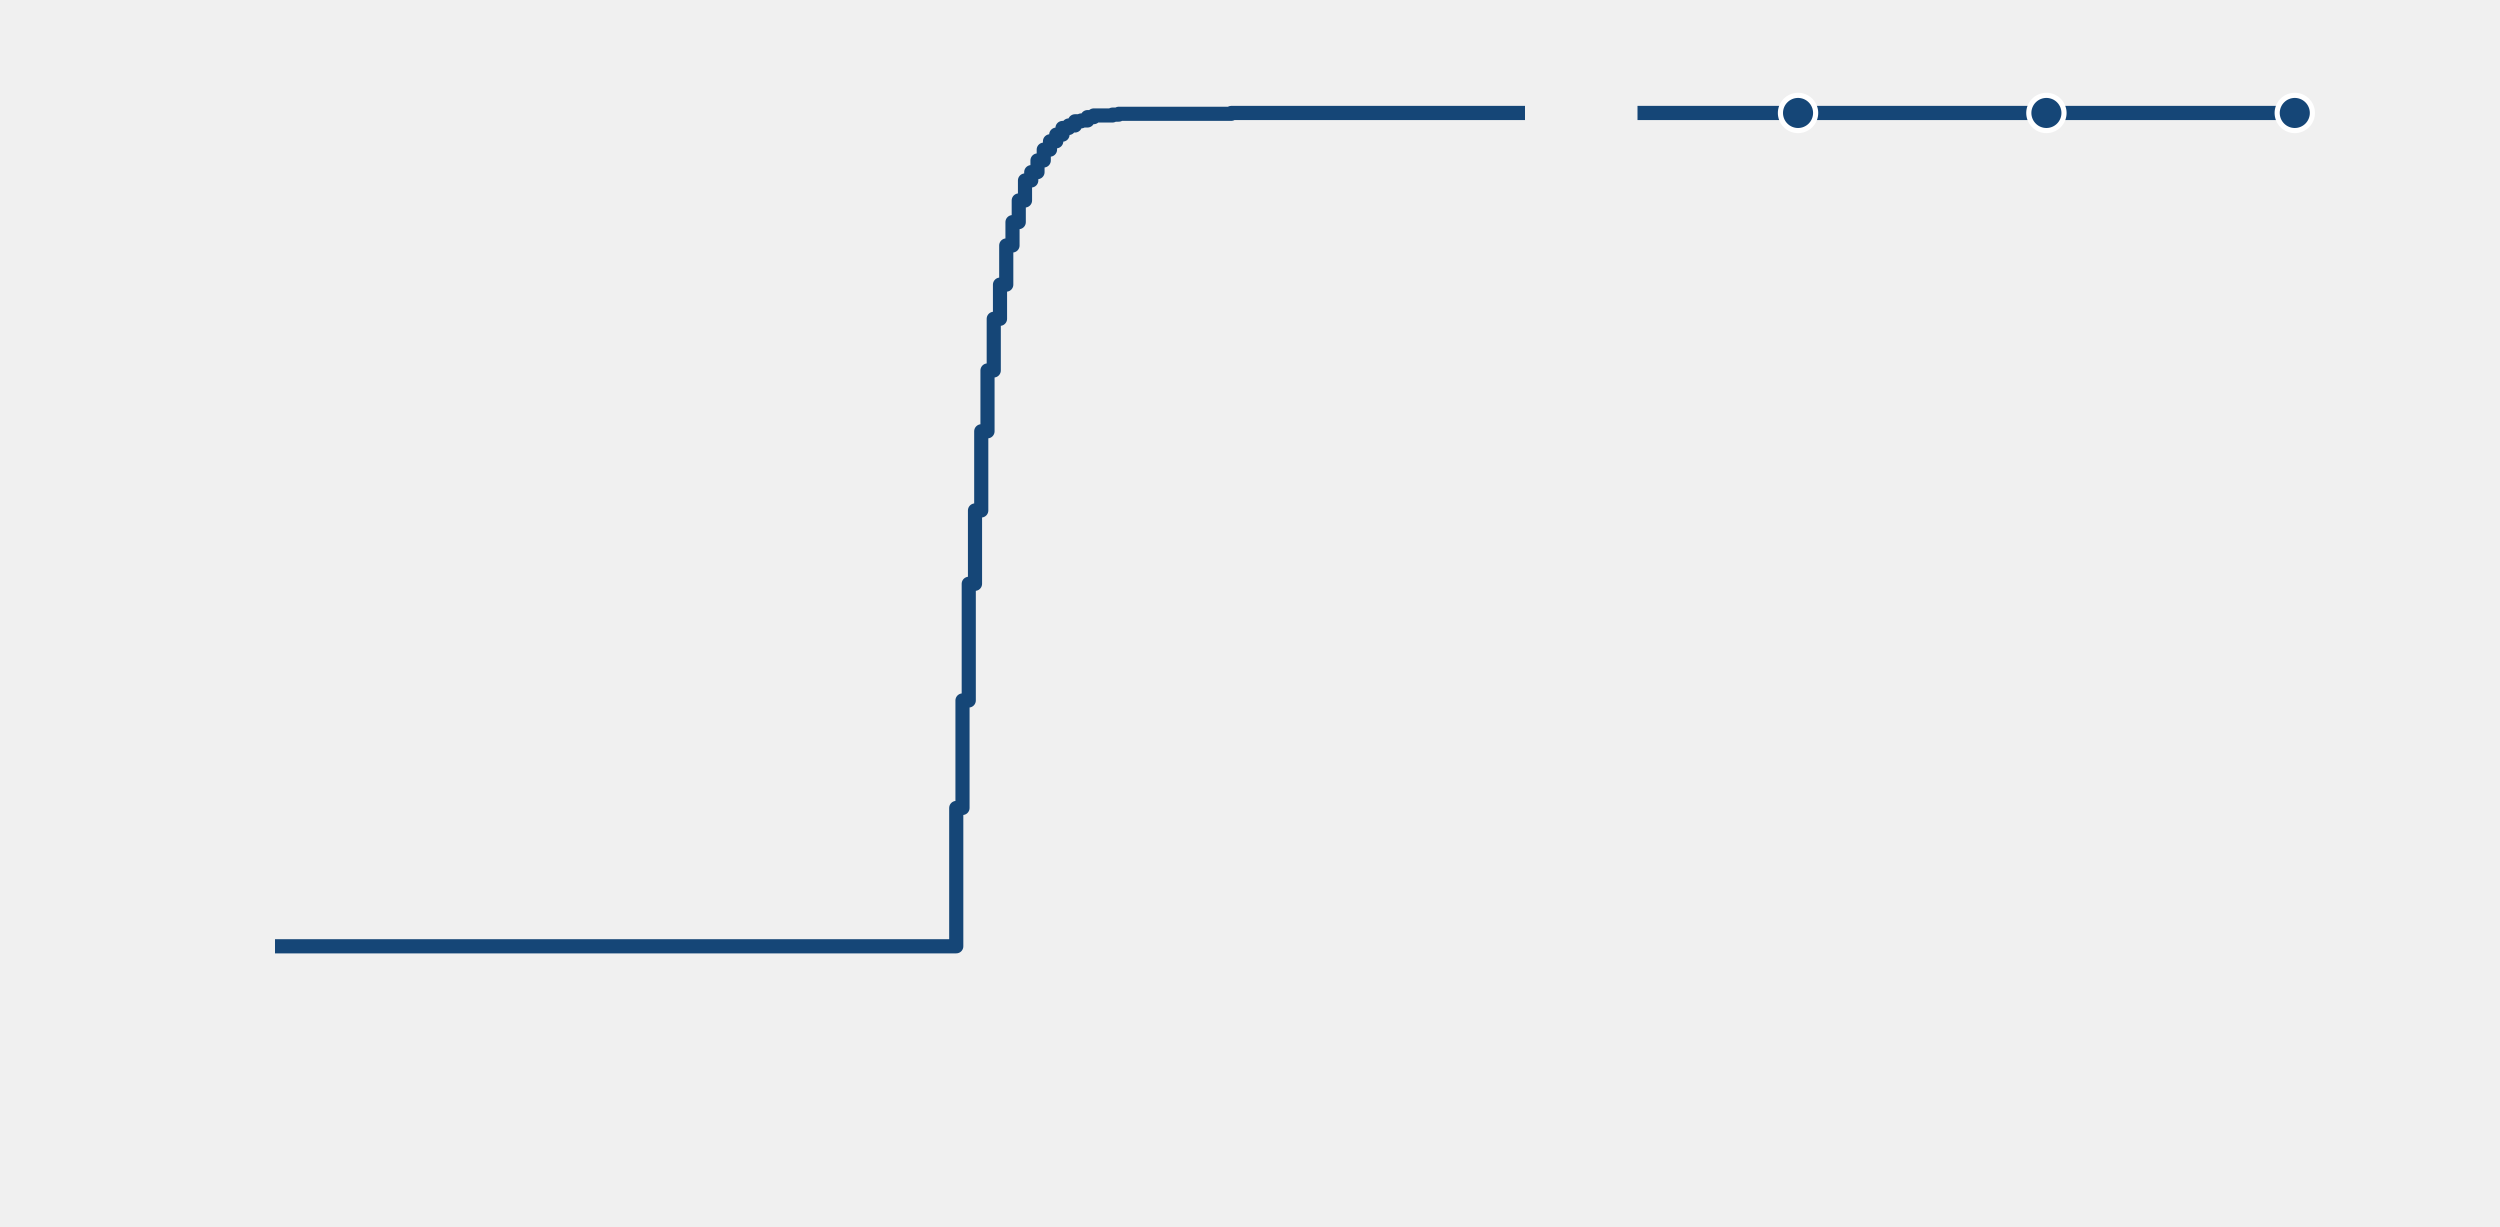
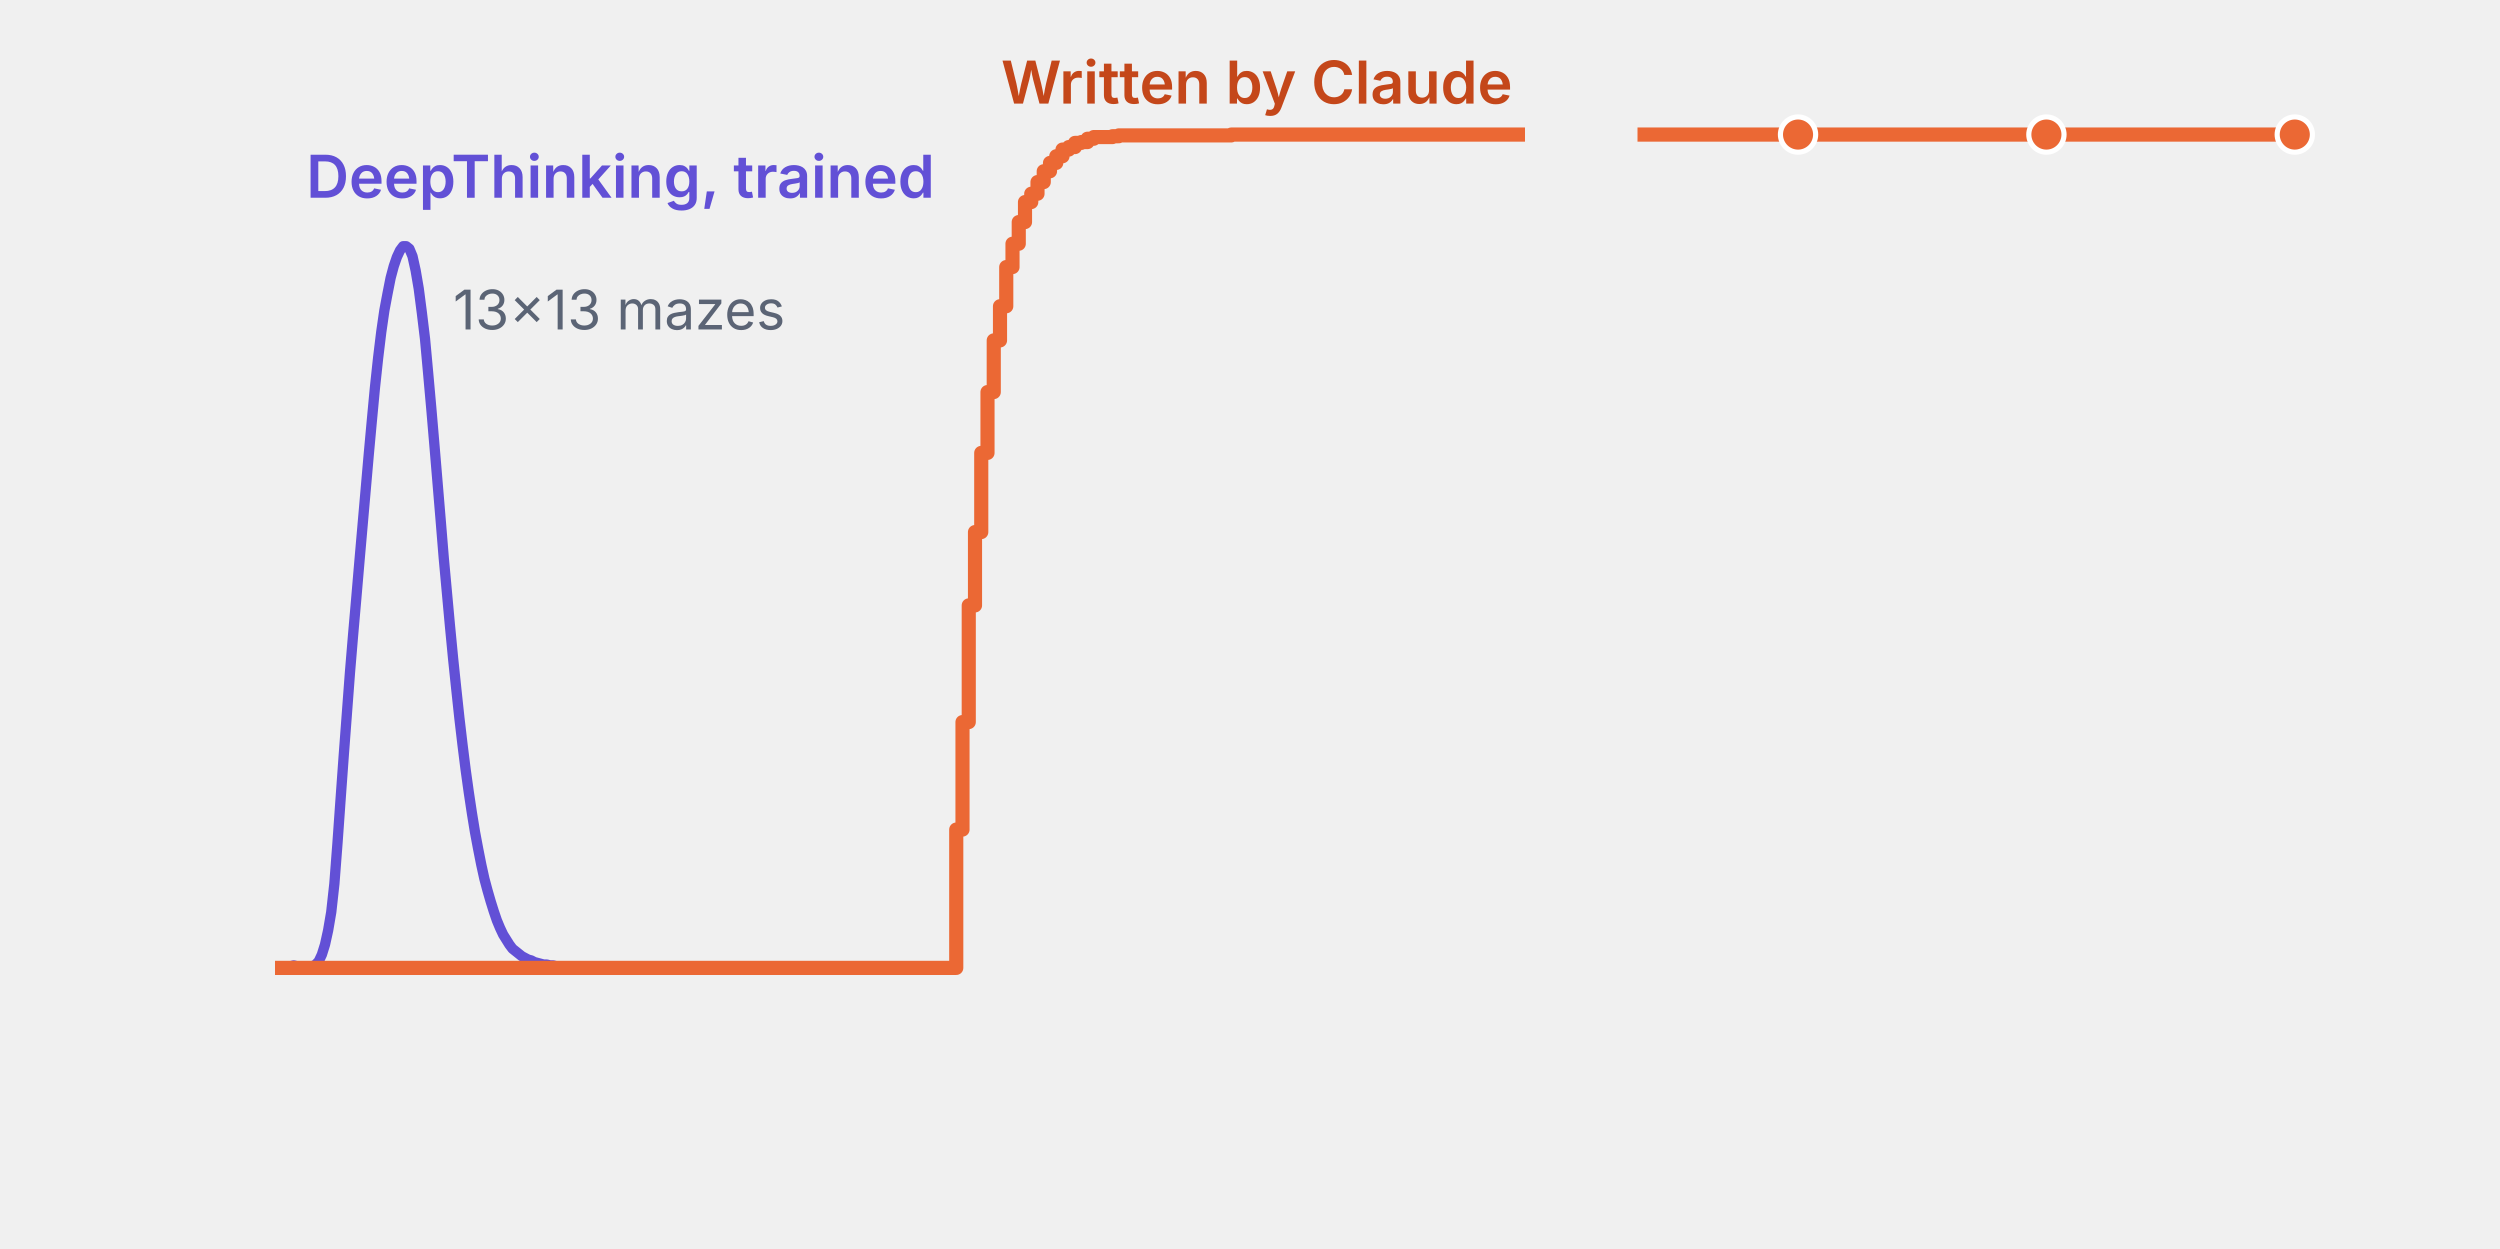
- <svg xmlns="http://www.w3.org/2000/svg" xmlns:xlink="http://www.w3.org/1999/xlink" width="388.8pt" height="190.753pt" viewBox="0 0 388.8 190.753" version="1.1">
+ <svg xmlns="http://www.w3.org/2000/svg" xmlns:xlink="http://www.w3.org/1999/xlink" width="388.8pt" height="194.113pt" viewBox="0 0 388.8 194.113" version="1.1">
  <defs>
    <style type="text/css">*{stroke-linejoin: round; stroke-linecap: butt}</style>
  </defs>
  <g id="figure_1">
    <g id="patch_1">
-       <path d="M 0 190.753  L 388.8 190.753  L 388.8 0  L 0 0  L 0 190.753  z " style="fill: none" />
+       <path d="M 0 194.113  L 388.8 194.113  L 388.8 0  L 0 0  L 0 194.113  z " style="fill: none" />
    </g>
    <g id="axes_1">
      <g id="data">
-         <path d="M 42.768 147.168  L 148.716 147.168  L 148.716 125.654  L 149.688 125.654  L 149.688 108.936  L 150.66 108.936  L 150.66 90.792  L 151.632 90.792  L 151.632 79.387  L 152.604 79.387  L 152.604 67.075  L 153.576 67.075  L 153.576 57.614  L 154.548 57.614  L 154.548 49.579  L 155.52 49.579  L 155.52 44.266  L 156.492 44.266  L 156.492 38.174  L 157.464 38.174  L 157.464 34.546  L 158.436 34.546  L 158.436 31.176  L 159.408 31.176  L 159.408 28.066  L 160.38 28.066  L 160.38 26.77  L 161.352 26.77  L 161.352 24.955  L 162.324 24.955  L 162.324 23.27  L 163.296 23.27  L 163.296 21.974  L 164.268 21.974  L 164.268 20.938  L 165.24 20.938  L 165.24 19.901  L 166.212 19.901  L 166.212 19.512  L 167.184 19.512  L 167.184 18.864  L 168.156 18.864  L 168.156 18.734  L 169.128 18.734  L 169.128 18.216  L 170.1 18.216  L 170.1 17.957  L 173.016 17.957  L 173.016 17.827  L 173.988 17.827  L 173.988 17.698  L 191.484 17.698  L 191.484 17.568  L 237.168 17.568  L 237.168 17.568  " clip-path="url(#pff81c43015)" style="fill: none; stroke: #154677; stroke-width: 2.2; stroke-linecap: square" />
+         <path d="M 43.254 150.528  L 43.74 150.528  L 44.226 150.528  L 44.712 150.399  L 45.198 150.269  L 45.684 150.14  L 46.17 150.269  L 46.656 150.399  L 47.142 150.528  L 47.628 150.528  L 48.114 150.399  L 48.6 150.269  L 49.086 150.01  L 49.572 149.492  L 50.058 148.455  L 50.544 146.9  L 51.03 144.696  L 51.516 141.845  L 52.002 137.439  L 52.488 131.088  L 52.974 124.22  L 53.46 117.48  L 53.946 111  L 54.432 104.52  L 54.918 98.688  L 55.404 93.116  L 55.89 87.413  L 56.376 81.84  L 56.862 76.268  L 57.348 70.695  L 57.834 65.381  L 58.32 60.197  L 58.806 55.661  L 59.292 51.644  L 59.778 48.274  L 60.264 45.682  L 60.75 43.22  L 61.236 41.405  L 61.722 39.98  L 62.208 38.943  L 62.694 38.295  L 63.18 38.295  L 63.666 38.684  L 64.152 39.85  L 64.638 42.053  L 65.124 44.904  L 65.61 48.663  L 66.096 52.68  L 66.582 57.994  L 67.068 63.437  L 67.554 69.14  L 68.04 74.972  L 68.526 80.804  L 69.012 86.765  L 69.498 92.079  L 69.984 97.392  L 70.47 102.447  L 70.956 107.112  L 71.442 111.648  L 71.928 115.796  L 72.414 119.684  L 72.9 123.183  L 73.386 126.423  L 73.872 129.404  L 74.358 131.996  L 74.844 134.458  L 75.33 136.661  L 75.816 138.476  L 76.302 140.16  L 76.788 141.716  L 77.274 143.141  L 77.76 144.308  L 78.246 145.344  L 78.732 146.122  L 79.218 146.9  L 79.704 147.548  L 80.19 147.936  L 80.676 148.325  L 81.162 148.714  L 81.648 148.973  L 82.134 149.232  L 82.62 149.362  L 83.106 149.621  L 83.592 149.751  L 84.078 149.88  L 84.564 150.01  L 85.05 150.01  L 85.536 150.14  L 86.022 150.14  L 86.508 150.269  L 86.994 150.269  L 87.48 150.269  L 87.966 150.399  L 88.452 150.399  L 88.938 150.399  L 89.424 150.399  L 89.91 150.399  L 90.396 150.399  L 90.882 150.399  L 91.368 150.399  " clip-path="url(#p914a12b62e)" style="fill: none; stroke: #6250d6; stroke-width: 1.6; stroke-linecap: round" />
+       </g>
+       <g id="data">
+         <g style="fill: #6250d6" transform="translate(47.628 30.75662) scale(0.09204 -0.09204)">
+           <defs>
+             <path id="Inter-SemiBold-54" d="M 2044 0  L 469 0  L 469 4656  L 2075 4656  Q 2769 4656 3267 4376  Q 3766 4097 4031 3576  Q 4297 3056 4297 2334  Q 4297 1606 4030 1082  Q 3763 559 3258 279  Q 2753 0 2044 0  z M 1303 722  L 2003 722  Q 3475 722 3475 2334  Q 3475 3934 2025 3934  L 1303 3934  L 1303 722  z " transform="scale(0.015625)" />
+             <path id="Inter-SemiBold-266" d="M 1975 -72  Q 1447 -72 1067 150  Q 688 372 483 775  Q 278 1178 278 1725  Q 278 2263 479 2670  Q 681 3078 1051 3308  Q 1422 3538 1922 3538  Q 2347 3538 2711 3352  Q 3075 3166 3297 2777  Q 3519 2388 3519 1775  L 3519 1519  L 1088 1519  Q 1103 1053 1348 809  Q 1594 566 1984 566  Q 2253 566 2445 681  Q 2638 797 2719 1019  L 3466 866  Q 3341 444 2948 186  Q 2556 -72 1975 -72  z M 1091 2072  L 2728 2072  Q 2691 2447 2489 2673  Q 2288 2900 1925 2900  Q 1553 2900 1336 2661  Q 1119 2422 1091 2072  z " transform="scale(0.015625)" />
+             <path id="Inter-SemiBold-34b" d="M 431 -1306  L 431 3494  L 1225 3494  L 1225 2916  L 1278 2916  Q 1338 3038 1453 3183  Q 1569 3328 1769 3433  Q 1969 3538 2278 3538  Q 2681 3538 3007 3331  Q 3334 3125 3526 2723  Q 3719 2322 3719 1741  Q 3719 1166 3530 762  Q 3341 359 3016 148  Q 2691 -63 2275 -63  Q 1975 -63 1776 39  Q 1578 141 1459 284  Q 1341 428 1278 553  L 1244 553  L 1244 -1306  L 431 -1306  z M 2056 606  Q 2463 606 2673 929  Q 2884 1253 2884 1744  Q 2884 2231 2676 2550  Q 2469 2869 2056 2869  Q 1653 2869 1440 2561  Q 1228 2253 1228 1744  Q 1228 1234 1443 920  Q 1659 606 2056 606  z " transform="scale(0.015625)" />
+             <path id="Inter-SemiBold-19b" d="M 259 3953  L 259 4656  L 3966 4656  L 3966 3953  L 2531 3953  L 2531 0  L 1697 0  L 1697 3953  L 259 3953  z " transform="scale(0.015625)" />
+             <path id="Inter-SemiBold-29e" d="M 1244 2047  L 1244 0  L 431 0  L 431 4656  L 1231 4656  L 1231 2847  Q 1550 3538 2291 3538  Q 2831 3538 3159 3194  Q 3488 2850 3488 2222  L 3488 0  L 2672 0  L 2672 2097  Q 2672 2447 2490 2647  Q 2309 2847 1991 2847  Q 1666 2847 1455 2637  Q 1244 2428 1244 2047  z " transform="scale(0.015625)" />
+             <path id="Inter-SemiBold-2b1" d="M 431 0  L 431 3494  L 1244 3494  L 1244 0  L 431 0  z M 838 3988  Q 644 3988 505 4117  Q 366 4247 366 4434  Q 366 4619 505 4748  Q 644 4878 838 4878  Q 1035 4878 1174 4748  Q 1313 4619 1313 4434  Q 1313 4247 1174 4117  Q 1035 3988 838 3988  z " transform="scale(0.015625)" />
+             <path id="Inter-SemiBold-305" d="M 1244 2047  L 1244 0  L 431 0  L 431 3494  L 1200 3494  L 1209 2797  Q 1522 3538 2291 3538  Q 2831 3538 3157 3194  Q 3484 2850 3484 2222  L 3484 0  L 2672 0  L 2672 2097  Q 2672 2447 2490 2647  Q 2309 2847 1991 2847  Q 1666 2847 1455 2637  Q 1244 2428 1244 2047  z " transform="scale(0.015625)" />
+             <path id="Inter-SemiBold-2d7" d="M 431 0  L 431 4656  L 1244 4656  L 1244 2084  L 1303 2084  L 2563 3494  L 3516 3494  L 2163 1984  L 3597 0  L 2622 0  L 1544 1497  L 1244 1175  L 1244 0  L 431 0  z " transform="scale(0.015625)" />
+             <path id="Inter-SemiBold-292" d="M 1938 -1381  Q 1306 -1381 925 -1150  Q 544 -919 413 -572  L 1100 -325  Q 1181 -475 1367 -619  Q 1553 -763 1934 -763  Q 2313 -763 2541 -586  Q 2769 -409 2769 -34  L 2769 625  L 2700 625  Q 2638 500 2522 365  Q 2406 231 2212 142  Q 2019 53 1716 53  Q 1316 53 989 242  Q 663 431 470 809  Q 278 1188 278 1756  Q 278 2328 470 2726  Q 663 3125 991 3331  Q 1319 3538 1722 3538  Q 2031 3538 2231 3434  Q 2431 3331 2550 3186  Q 2669 3041 2731 2916  L 2775 2916  L 2775 3494  L 3572 3494  L 3572 -9  Q 3572 -478 3359 -781  Q 3147 -1084 2778 -1232  Q 2409 -1381 1938 -1381  z M 1944 694  Q 2341 694 2556 978  Q 2772 1263 2772 1763  Q 2772 2259 2559 2564  Q 2347 2869 1944 2869  Q 1531 2869 1320 2553  Q 1109 2238 1109 1763  Q 1109 1278 1321 986  Q 1534 694 1944 694  z " transform="scale(0.015625)" />
+             <path id="Inter-SemiBold-5dd" d="M 385 -1197  L 660 687  L 1497 687  L 953 -1197  L 385 -1197  z " transform="scale(0.015625)" />
+             <path id="Inter-SemiBold-6f1" transform="scale(0.015625)" />
+             <path id="Inter-SemiBold-379" d="M 2047 3494  L 2047 2856  L 1372 2856  L 1372 984  Q 1372 794 1451 705  Q 1531 616 1719 616  Q 1775 616 1865 630  Q 1956 644 2016 656  L 2144 28  Q 2009 -13 1868 -30  Q 1728 -47 1600 -47  Q 1097 -47 828 203  Q 559 453 559 916  L 559 2856  L 63 2856  L 63 3494  L 559 3494  L 559 4325  L 1372 4325  L 1372 3494  L 2047 3494  z " transform="scale(0.015625)" />
+             <path id="Inter-SemiBold-354" d="M 431 0  L 431 3494  L 1219 3494  L 1219 2909  L 1256 2909  Q 1350 3213 1584 3377  Q 1819 3541 2119 3541  Q 2275 3541 2416 3519  L 2416 2772  Q 2366 2784 2253 2798  Q 2141 2813 2031 2813  Q 1691 2813 1467 2602  Q 1244 2391 1244 2056  L 1244 0  L 431 0  z " transform="scale(0.015625)" />
+             <path id="Inter-SemiBold-1fb" d="M 1406 -72  Q 1075 -72 809 48  Q 544 169 391 403  Q 238 638 238 981  Q 238 1375 430 1592  Q 622 1809 926 1907  Q 1231 2006 1569 2041  Q 2025 2091 2228 2133  Q 2431 2175 2431 2356  L 2431 2372  Q 2431 2628 2275 2770  Q 2119 2913 1822 2913  Q 1516 2913 1334 2778  Q 1153 2644 1091 2472  L 338 2625  Q 491 3088 892 3313  Q 1294 3538 1819 3538  Q 2066 3538 2317 3480  Q 2569 3422 2778 3286  Q 2988 3150 3116 2917  Q 3244 2684 3244 2334  L 3244 0  L 2466 0  L 2466 481  L 2434 481  Q 2319 256 2066 92  Q 1813 -72 1406 -72  z M 1616 531  Q 1991 531 2214 747  Q 2438 963 2438 1253  L 2438 1666  Q 2381 1622 2237 1589  Q 2094 1556 1933 1532  Q 1772 1509 1666 1494  Q 1391 1456 1208 1343  Q 1025 1231 1025 991  Q 1025 766 1190 648  Q 1356 531 1616 531  z " transform="scale(0.015625)" />
+             <path id="Inter-SemiBold-255" d="M 1719 -63  Q 1306 -63 979 148  Q 653 359 465 762  Q 278 1166 278 1741  Q 278 2322 468 2723  Q 659 3125 986 3331  Q 1313 3538 1716 3538  Q 2028 3538 2226 3433  Q 2425 3328 2540 3183  Q 2656 3038 2719 2916  L 2753 2916  L 2753 4656  L 3566 4656  L 3566 0  L 2769 0  L 2769 553  L 2719 553  Q 2653 428 2534 284  Q 2416 141 2217 39  Q 2019 -63 1719 -63  z M 1941 606  Q 2338 606 2553 920  Q 2769 1234 2769 1744  Q 2769 2253 2555 2561  Q 2341 2869 1941 2869  Q 1528 2869 1318 2550  Q 1109 2231 1109 1744  Q 1109 1253 1320 929  Q 1531 606 1941 606  z " transform="scale(0.015625)" />
+           </defs>
+           <use xlink:href="#Inter-SemiBold-54" />
+           <use xlink:href="#Inter-SemiBold-266" transform="translate(72.21875 0)" />
+           <use xlink:href="#Inter-SemiBold-266" transform="translate(131.3438 0)" />
+           <use xlink:href="#Inter-SemiBold-34b" transform="translate(190.4688 0)" />
+           <use xlink:href="#Inter-SemiBold-19b" transform="translate(245.0625 0)" />
+           <use xlink:href="#Inter-SemiBold-29e" transform="translate(311.0781 0)" />
+           <use xlink:href="#Inter-SemiBold-2b1" transform="translate(372.3125 0)" />
+           <use xlink:href="#Inter-SemiBold-305" transform="translate(398.4844 0)" />
+           <use xlink:href="#Inter-SemiBold-2d7" transform="translate(459.6719 0)" />
+           <use xlink:href="#Inter-SemiBold-2b1" transform="translate(516.6094 0)" />
+           <use xlink:href="#Inter-SemiBold-305" transform="translate(542.7812 0)" />
+           <use xlink:href="#Inter-SemiBold-292" transform="translate(603.9688 0)" />
+           <use xlink:href="#Inter-SemiBold-5dd" transform="translate(666.5156 0)" />
+           <use xlink:href="#Inter-SemiBold-6f1" transform="translate(696.3594 0)" />
+           <use xlink:href="#Inter-SemiBold-379" transform="translate(721.5625 0)" />
+           <use xlink:href="#Inter-SemiBold-354" transform="translate(756.8594 0)" />
+           <use xlink:href="#Inter-SemiBold-1fb" transform="translate(795.6406 0)" />
+           <use xlink:href="#Inter-SemiBold-2b1" transform="translate(853.0625 0)" />
+           <use xlink:href="#Inter-SemiBold-305" transform="translate(879.2344 0)" />
+           <use xlink:href="#Inter-SemiBold-266" transform="translate(940.4219 0)" />
+           <use xlink:href="#Inter-SemiBold-255" transform="translate(999.5469 0)" />
+         </g>
+       </g>
+       <g id="data">
+         <g style="fill: #5b6475" transform="translate(70.47 51.23507) scale(0.08496 -0.08496)">
+           <defs>
+             <path id="Inter-Regular-53e" d="M 2041 4656  L 2041 0  L 1456 0  L 1456 4106  L 1425 4106  L 300 3272  L 300 3909  L 1313 4656  L 2041 4656  z " transform="scale(0.015625)" />
+             <path id="Inter-Regular-541" d="M 1984 -63  Q 1528 -63 1175 93  Q 822 250 614 528  Q 406 806 391 1175  L 991 1175  Q 1016 844 1297 651  Q 1578 459 1975 459  Q 2413 459 2698 684  Q 2984 909 2984 1272  Q 2984 1650 2703 1889  Q 2422 2128 1903 2128  L 1525 2128  L 1525 2644  L 1903 2644  Q 2313 2644 2567 2861  Q 2822 3078 2822 3438  Q 2822 3784 2597 3993  Q 2372 4203 1991 4203  Q 1753 4203 1545 4117  Q 1338 4031 1205 3872  Q 1072 3713 1063 3484  L 491 3484  Q 503 3850 709 4128  Q 916 4406 1255 4562  Q 1594 4719 2003 4719  Q 2438 4719 2752 4544  Q 3066 4369 3234 4084  Q 3403 3800 3403 3469  Q 3403 3075 3195 2800  Q 2988 2525 2631 2419  L 2631 2381  Q 3078 2309 3325 2007  Q 3572 1706 3572 1266  Q 3572 884 3365 584  Q 3159 284 2800 110  Q 2441 -63 1984 -63  z " transform="scale(0.015625)" />
+             <path id="Inter-Regular-601" d="M 3231 859  L 2125 1965  L 1019 859  L 656 1222  L 1763 2328  L 656 3434  L 1019 3803  L 2125 2693  L 3231 3803  L 3594 3434  L 2488 2328  L 3594 1222  L 3231 859  z " transform="scale(0.015625)" />
+             <path id="Inter-Regular-6f1" transform="scale(0.015625)" />
+             <path id="Inter-Regular-2fe" d="M 494 0  L 494 3494  L 1041 3494  L 1044 2853  Q 1172 3206 1442 3381  Q 1713 3556 2022 3556  Q 2366 3556 2592 3361  Q 2819 3166 2913 2844  Q 3038 3175 3336 3365  Q 3634 3556 4013 3556  Q 4316 3556 4566 3425  Q 4816 3294 4964 3028  Q 5113 2763 5113 2356  L 5113 0  L 4550 0  L 4550 2341  Q 4550 2719 4337 2881  Q 4125 3044 3844 3044  Q 3491 3044 3287 2828  Q 3084 2613 3084 2281  L 3084 0  L 2522 0  L 2522 2397  Q 2522 2688 2328 2866  Q 2134 3044 1838 3044  Q 1531 3044 1293 2831  Q 1056 2619 1056 2200  L 1056 0  L 494 0  z " transform="scale(0.015625)" />
+             <path id="Inter-Regular-1fb" d="M 1472 -81  Q 1141 -81 870 44  Q 600 169 440 409  Q 281 650 281 994  Q 281 1294 400 1481  Q 519 1669 717 1776  Q 916 1884 1156 1937  Q 1397 1991 1641 2022  Q 1953 2063 2150 2084  Q 2347 2106 2442 2159  Q 2538 2213 2538 2341  L 2538 2359  Q 2538 2684 2353 2864  Q 2169 3044 1806 3044  Q 1428 3044 1215 2880  Q 1003 2716 922 2531  L 381 2709  Q 516 3028 744 3208  Q 972 3388 1247 3463  Q 1522 3538 1791 3538  Q 1966 3538 2189 3495  Q 2413 3453 2620 3328  Q 2828 3203 2964 2958  Q 3100 2713 3100 2303  L 3100 0  L 2547 0  L 2547 475  L 2509 475  Q 2450 353 2319 223  Q 2188 94 1978 6  Q 1769 -81 1472 -81  z M 1569 416  Q 1881 416 2097 537  Q 2313 659 2425 854  Q 2538 1050 2538 1263  L 2538 1747  Q 2503 1706 2387 1673  Q 2272 1641 2123 1616  Q 1975 1591 1836 1573  Q 1697 1556 1616 1547  Q 1413 1522 1236 1461  Q 1059 1400 953 1283  Q 847 1166 847 966  Q 847 694 1051 555  Q 1256 416 1569 416  z " transform="scale(0.015625)" />
+             <path id="Inter-Regular-3fe" d="M 394 0  L 394 419  L 2353 2938  L 2353 2972  L 456 2972  L 456 3494  L 3078 3494  L 3078 3047  L 1175 556  L 1175 522  L 3141 522  L 3141 0  L 394 0  z " transform="scale(0.015625)" />
+             <path id="Inter-Regular-266" d="M 1963 -75  Q 1456 -75 1089 150  Q 722 375 523 778  Q 325 1181 325 1719  Q 325 2256 519 2665  Q 713 3075 1067 3306  Q 1422 3538 1897 3538  Q 2175 3538 2445 3445  Q 2716 3353 2936 3148  Q 3156 2944 3287 2609  Q 3419 2275 3419 1791  L 3419 1556  L 894 1556  Q 916 1009 1208 717  Q 1500 425 1966 425  Q 2275 425 2498 561  Q 2722 697 2819 963  L 3363 813  Q 3241 416 2870 170  Q 2500 -75 1963 -75  z M 897 2031  L 2847 2031  Q 2806 2478 2567 2758  Q 2328 3038 1897 3038  Q 1597 3038 1380 2897  Q 1163 2756 1038 2528  Q 913 2300 897 2031  z " transform="scale(0.015625)" />
+             <path id="Inter-Regular-367" d="M 1681 -75  Q 1144 -75 787 159  Q 431 394 338 847  L 872 975  Q 947 688 1155 553  Q 1363 419 1675 419  Q 2041 419 2258 575  Q 2475 731 2475 947  Q 2475 1306 1963 1428  L 1381 1566  Q 444 1788 444 2519  Q 444 2819 612 3048  Q 781 3278 1073 3408  Q 1366 3538 1738 3538  Q 2278 3538 2576 3302  Q 2875 3066 2994 2697  L 2484 2566  Q 2413 2753 2245 2906  Q 2078 3059 1741 3059  Q 1428 3059 1220 2915  Q 1013 2772 1013 2553  Q 1013 2359 1153 2242  Q 1294 2125 1600 2053  L 2128 1928  Q 2603 1816 2831 1580  Q 3059 1344 3059 984  Q 3059 678 2886 439  Q 2713 200 2402 62  Q 2091 -75 1681 -75  z " transform="scale(0.015625)" />
+           </defs>
+           <use xlink:href="#Inter-Regular-53e" />
+           <use xlink:href="#Inter-Regular-541" transform="translate(40.67188 0)" />
+           <use xlink:href="#Inter-Regular-601" transform="translate(102.4375 0)" />
+           <use xlink:href="#Inter-Regular-53e" transform="translate(168.5938 0)" />
+           <use xlink:href="#Inter-Regular-541" transform="translate(209.2656 0)" />
+           <use xlink:href="#Inter-Regular-6f1" transform="translate(271.0312 0)" />
+           <use xlink:href="#Inter-Regular-2fe" transform="translate(299.1562 0)" />
+           <use xlink:href="#Inter-Regular-1fb" transform="translate(386.75 0)" />
+           <use xlink:href="#Inter-Regular-3fe" transform="translate(442.9062 0)" />
+           <use xlink:href="#Inter-Regular-266" transform="translate(496.6562 0)" />
+           <use xlink:href="#Inter-Regular-367" transform="translate(554.9531 0)" />
+         </g>
+       </g>
+       <g id="data">
+         <g style="fill: #c4471a" transform="translate(155.6842 16.11638) scale(0.09204 -0.09204)">
+           <defs>
+             <path id="Inter-SemiBold-1cb" d="M 1413 0  L 156 4656  L 1053 4656  L 1659 2178  Q 1731 1863 1793 1511  Q 1856 1159 1916 813  Q 1978 1159 2045 1511  Q 2113 1863 2191 2178  L 2822 4656  L 3706 4656  L 4334 2178  Q 4413 1866 4480 1519  Q 4547 1172 4609 828  Q 4669 1172 4733 1519  Q 4797 1866 4869 2178  L 5472 4656  L 6372 4656  L 5113 0  L 4156 0  L 3478 2572  Q 3416 2816 3362 3091  Q 3309 3366 3259 3666  Q 3213 3375 3164 3103  Q 3116 2831 3047 2572  L 2369 0  L 1413 0  z " transform="scale(0.015625)" />
+             <path id="Inter-SemiBold-242" d="M 2275 -63  Q 1975 -63 1776 39  Q 1578 141 1459 284  Q 1341 428 1278 553  L 1225 553  L 1225 0  L 431 0  L 431 4656  L 1244 4656  L 1244 2916  L 1278 2916  Q 1338 3038 1453 3183  Q 1569 3328 1769 3433  Q 1969 3538 2278 3538  Q 2681 3538 3007 3331  Q 3334 3125 3526 2723  Q 3719 2322 3719 1741  Q 3719 1166 3530 762  Q 3341 359 3016 148  Q 2691 -63 2275 -63  z M 2056 606  Q 2463 606 2673 929  Q 2884 1253 2884 1744  Q 2884 2231 2676 2550  Q 2469 2869 2056 2869  Q 1653 2869 1440 2561  Q 1228 2253 1228 1744  Q 1228 1234 1443 920  Q 1659 606 2056 606  z " transform="scale(0.015625)" />
+             <path id="Inter-SemiBold-3e6" d="M 397 -1247  L 588 -613  L 684 -638  Q 959 -713 1143 -623  Q 1328 -534 1391 -234  L 1441 -13  L 122 3494  L 991 3494  L 1628 1594  Q 1703 1366 1759 1139  Q 1816 913 1866 684  Q 1925 916 1986 1142  Q 2047 1369 2125 1594  L 2784 3494  L 3644 3494  L 2144 -450  Q 1984 -869 1700 -1100  Q 1416 -1331 941 -1331  Q 769 -1331 623 -1306  Q 478 -1281 397 -1247  z " transform="scale(0.015625)" />
+             <path id="Inter-SemiBold-49" d="M 2453 -63  Q 1841 -63 1359 221  Q 878 506 600 1040  Q 322 1575 322 2325  Q 322 3078 601 3614  Q 881 4150 1362 4434  Q 1844 4719 2453 4719  Q 2963 4719 3380 4528  Q 3797 4338 4069 3977  Q 4341 3616 4416 3106  L 3575 3106  Q 3497 3519 3190 3745  Q 2884 3972 2466 3972  Q 1894 3972 1526 3545  Q 1159 3119 1159 2325  Q 1159 1522 1528 1103  Q 1897 684 2463 684  Q 2881 684 3189 911  Q 3497 1138 3575 1550  L 4419 1550  Q 4353 1103 4097 737  Q 3841 372 3422 154  Q 3003 -63 2453 -63  z " transform="scale(0.015625)" />
+             <path id="Inter-SemiBold-2e0" d="M 1244 4656  L 1244 0  L 431 0  L 431 4656  L 1244 4656  z " transform="scale(0.015625)" />
+             <path id="Inter-SemiBold-393" d="M 1628 -44  Q 1088 -44 759 300  Q 431 644 431 1272  L 431 3494  L 1244 3494  L 1244 1397  Q 1244 1047 1426 847  Q 1609 647 1928 647  Q 2253 647 2462 856  Q 2672 1066 2672 1447  L 2672 3494  L 3488 3494  L 3488 0  L 2716 0  L 2709 700  Q 2397 -44 1628 -44  z " transform="scale(0.015625)" />
+           </defs>
+           <use xlink:href="#Inter-SemiBold-1cb" />
+           <use xlink:href="#Inter-SemiBold-354" transform="translate(98.57812 0)" />
+           <use xlink:href="#Inter-SemiBold-2b1" transform="translate(138.9219 0)" />
+           <use xlink:href="#Inter-SemiBold-379" transform="translate(165.0938 0)" />
+           <use xlink:href="#Inter-SemiBold-379" transform="translate(199.7031 0)" />
+           <use xlink:href="#Inter-SemiBold-266" transform="translate(234.0312 0)" />
+           <use xlink:href="#Inter-SemiBold-305" transform="translate(293.1562 0)" />
+           <use xlink:href="#Inter-SemiBold-6f1" transform="translate(354.3438 0)" />
+           <use xlink:href="#Inter-SemiBold-242" transform="translate(379.5469 0)" />
+           <use xlink:href="#Inter-SemiBold-3e6" transform="translate(440.0938 0)" />
+           <use xlink:href="#Inter-SemiBold-6f1" transform="translate(498.9375 0)" />
+           <use xlink:href="#Inter-SemiBold-49" transform="translate(524.1406 0)" />
+           <use xlink:href="#Inter-SemiBold-2e0" transform="translate(597.8281 0)" />
+           <use xlink:href="#Inter-SemiBold-1fb" transform="translate(624 0)" />
+           <use xlink:href="#Inter-SemiBold-393" transform="translate(681.4219 0)" />
+           <use xlink:href="#Inter-SemiBold-255" transform="translate(742.6562 0)" />
+           <use xlink:href="#Inter-SemiBold-266" transform="translate(805.0625 0)" />
+         </g>
+       </g>
+       <g id="data">
+         <path d="M 42.768 150.528  L 148.716 150.528  L 148.716 129.015  L 149.688 129.015  L 149.688 112.296  L 150.66 112.296  L 150.66 94.152  L 151.632 94.152  L 151.632 82.748  L 152.604 82.748  L 152.604 70.436  L 153.576 70.436  L 153.576 60.975  L 154.548 60.975  L 154.548 52.94  L 155.52 52.94  L 155.52 47.626  L 156.492 47.626  L 156.492 41.535  L 157.464 41.535  L 157.464 37.906  L 158.436 37.906  L 158.436 34.536  L 159.408 34.536  L 159.408 31.426  L 160.38 31.426  L 160.38 30.13  L 161.352 30.13  L 161.352 28.316  L 162.324 28.316  L 162.324 26.631  L 163.296 26.631  L 163.296 25.335  L 164.268 25.335  L 164.268 24.298  L 165.24 24.298  L 165.24 23.261  L 166.212 23.261  L 166.212 22.872  L 167.184 22.872  L 167.184 22.224  L 168.156 22.224  L 168.156 22.095  L 169.128 22.095  L 169.128 21.576  L 170.1 21.576  L 170.1 21.317  L 173.016 21.317  L 173.016 21.188  L 173.988 21.188  L 173.988 21.058  L 191.484 21.058  L 191.484 20.928  L 237.168 20.928  L 237.168 20.928  " clip-path="url(#p914a12b62e)" style="fill: none; stroke: #eb6834; stroke-width: 2.2; stroke-linecap: square" />
      </g>
    </g>
    <g id="axes_2">
      <g id="data">
-         <path d="M 254.664 17.568  L 241.004 17.568  L 279.631 17.568  L 318.258 17.568  L 356.885 17.568  " clip-path="url(#pd591f97ef8)" style="fill: none; stroke: #154677; stroke-width: 2.2; stroke-linecap: square" />
+         <path d="M 254.664 20.928  L 241.004 20.928  L 279.631 20.928  L 318.258 20.928  L 356.885 20.928  " clip-path="url(#pca32591beb)" style="fill: none; stroke: #eb6834; stroke-width: 2.2; stroke-linecap: square" />
      </g>
      <g id="data">
        <defs>
-           <path id="md5f49f0ab6" d="M 0 2.739  C 0.726 2.739 1.423 2.45 1.936 1.936  C 2.45 1.423 2.739 0.726 2.739 0  C 2.739 -0.726 2.45 -1.423 1.936 -1.936  C 1.423 -2.45 0.726 -2.739 0 -2.739  C -0.726 -2.739 -1.423 -2.45 -1.936 -1.936  C -2.45 -1.423 -2.739 -0.726 -2.739 0  C -2.739 0.726 -2.45 1.423 -1.936 1.936  C -1.423 2.45 -0.726 2.739 0 2.739  z " style="stroke: #ffffff; stroke-width: 0.8" />
+           <path id="mce78c94cd8" d="M 0 2.739  C 0.726 2.739 1.423 2.45 1.936 1.936  C 2.45 1.423 2.739 0.726 2.739 0  C 2.739 -0.726 2.45 -1.423 1.936 -1.936  C 1.423 -2.45 0.726 -2.739 0 -2.739  C -0.726 -2.739 -1.423 -2.45 -1.936 -1.936  C -2.45 -1.423 -2.739 -0.726 -2.739 0  C -2.739 0.726 -2.45 1.423 -1.936 1.936  C -1.423 2.45 -0.726 2.739 0 2.739  z " style="stroke: #ffffff; stroke-width: 0.8" />
        </defs>
-         <g clip-path="url(#pd591f97ef8)">
-           <use xlink:href="#md5f49f0ab6" x="279.631" y="17.568" style="fill: #154677; stroke: #ffffff; stroke-width: 0.8" />
-           <use xlink:href="#md5f49f0ab6" x="318.258" y="17.568" style="fill: #154677; stroke: #ffffff; stroke-width: 0.8" />
-           <use xlink:href="#md5f49f0ab6" x="356.885" y="17.568" style="fill: #154677; stroke: #ffffff; stroke-width: 0.8" />
+         <g clip-path="url(#pca32591beb)">
+           <use xlink:href="#mce78c94cd8" x="279.631" y="20.928" style="fill: #eb6834; stroke: #ffffff; stroke-width: 0.8" />
+           <use xlink:href="#mce78c94cd8" x="318.258" y="20.928" style="fill: #eb6834; stroke: #ffffff; stroke-width: 0.8" />
+           <use xlink:href="#mce78c94cd8" x="356.885" y="20.928" style="fill: #eb6834; stroke: #ffffff; stroke-width: 0.8" />
        </g>
      </g>
    </g>
  </g>
  <defs>
-     <clipPath id="pff81c43015">
-       <rect x="42.768" y="7.2" width="194.4" height="145.152" />
+     <clipPath id="p914a12b62e">
+       <rect x="42.768" y="10.56" width="194.4" height="145.152" />
    </clipPath>
-     <clipPath id="pd591f97ef8">
-       <rect x="254.664" y="7.2" width="120.528" height="145.152" />
+     <clipPath id="pca32591beb">
+       <rect x="254.664" y="10.56" width="120.528" height="145.152" />
    </clipPath>
  </defs>
</svg>
